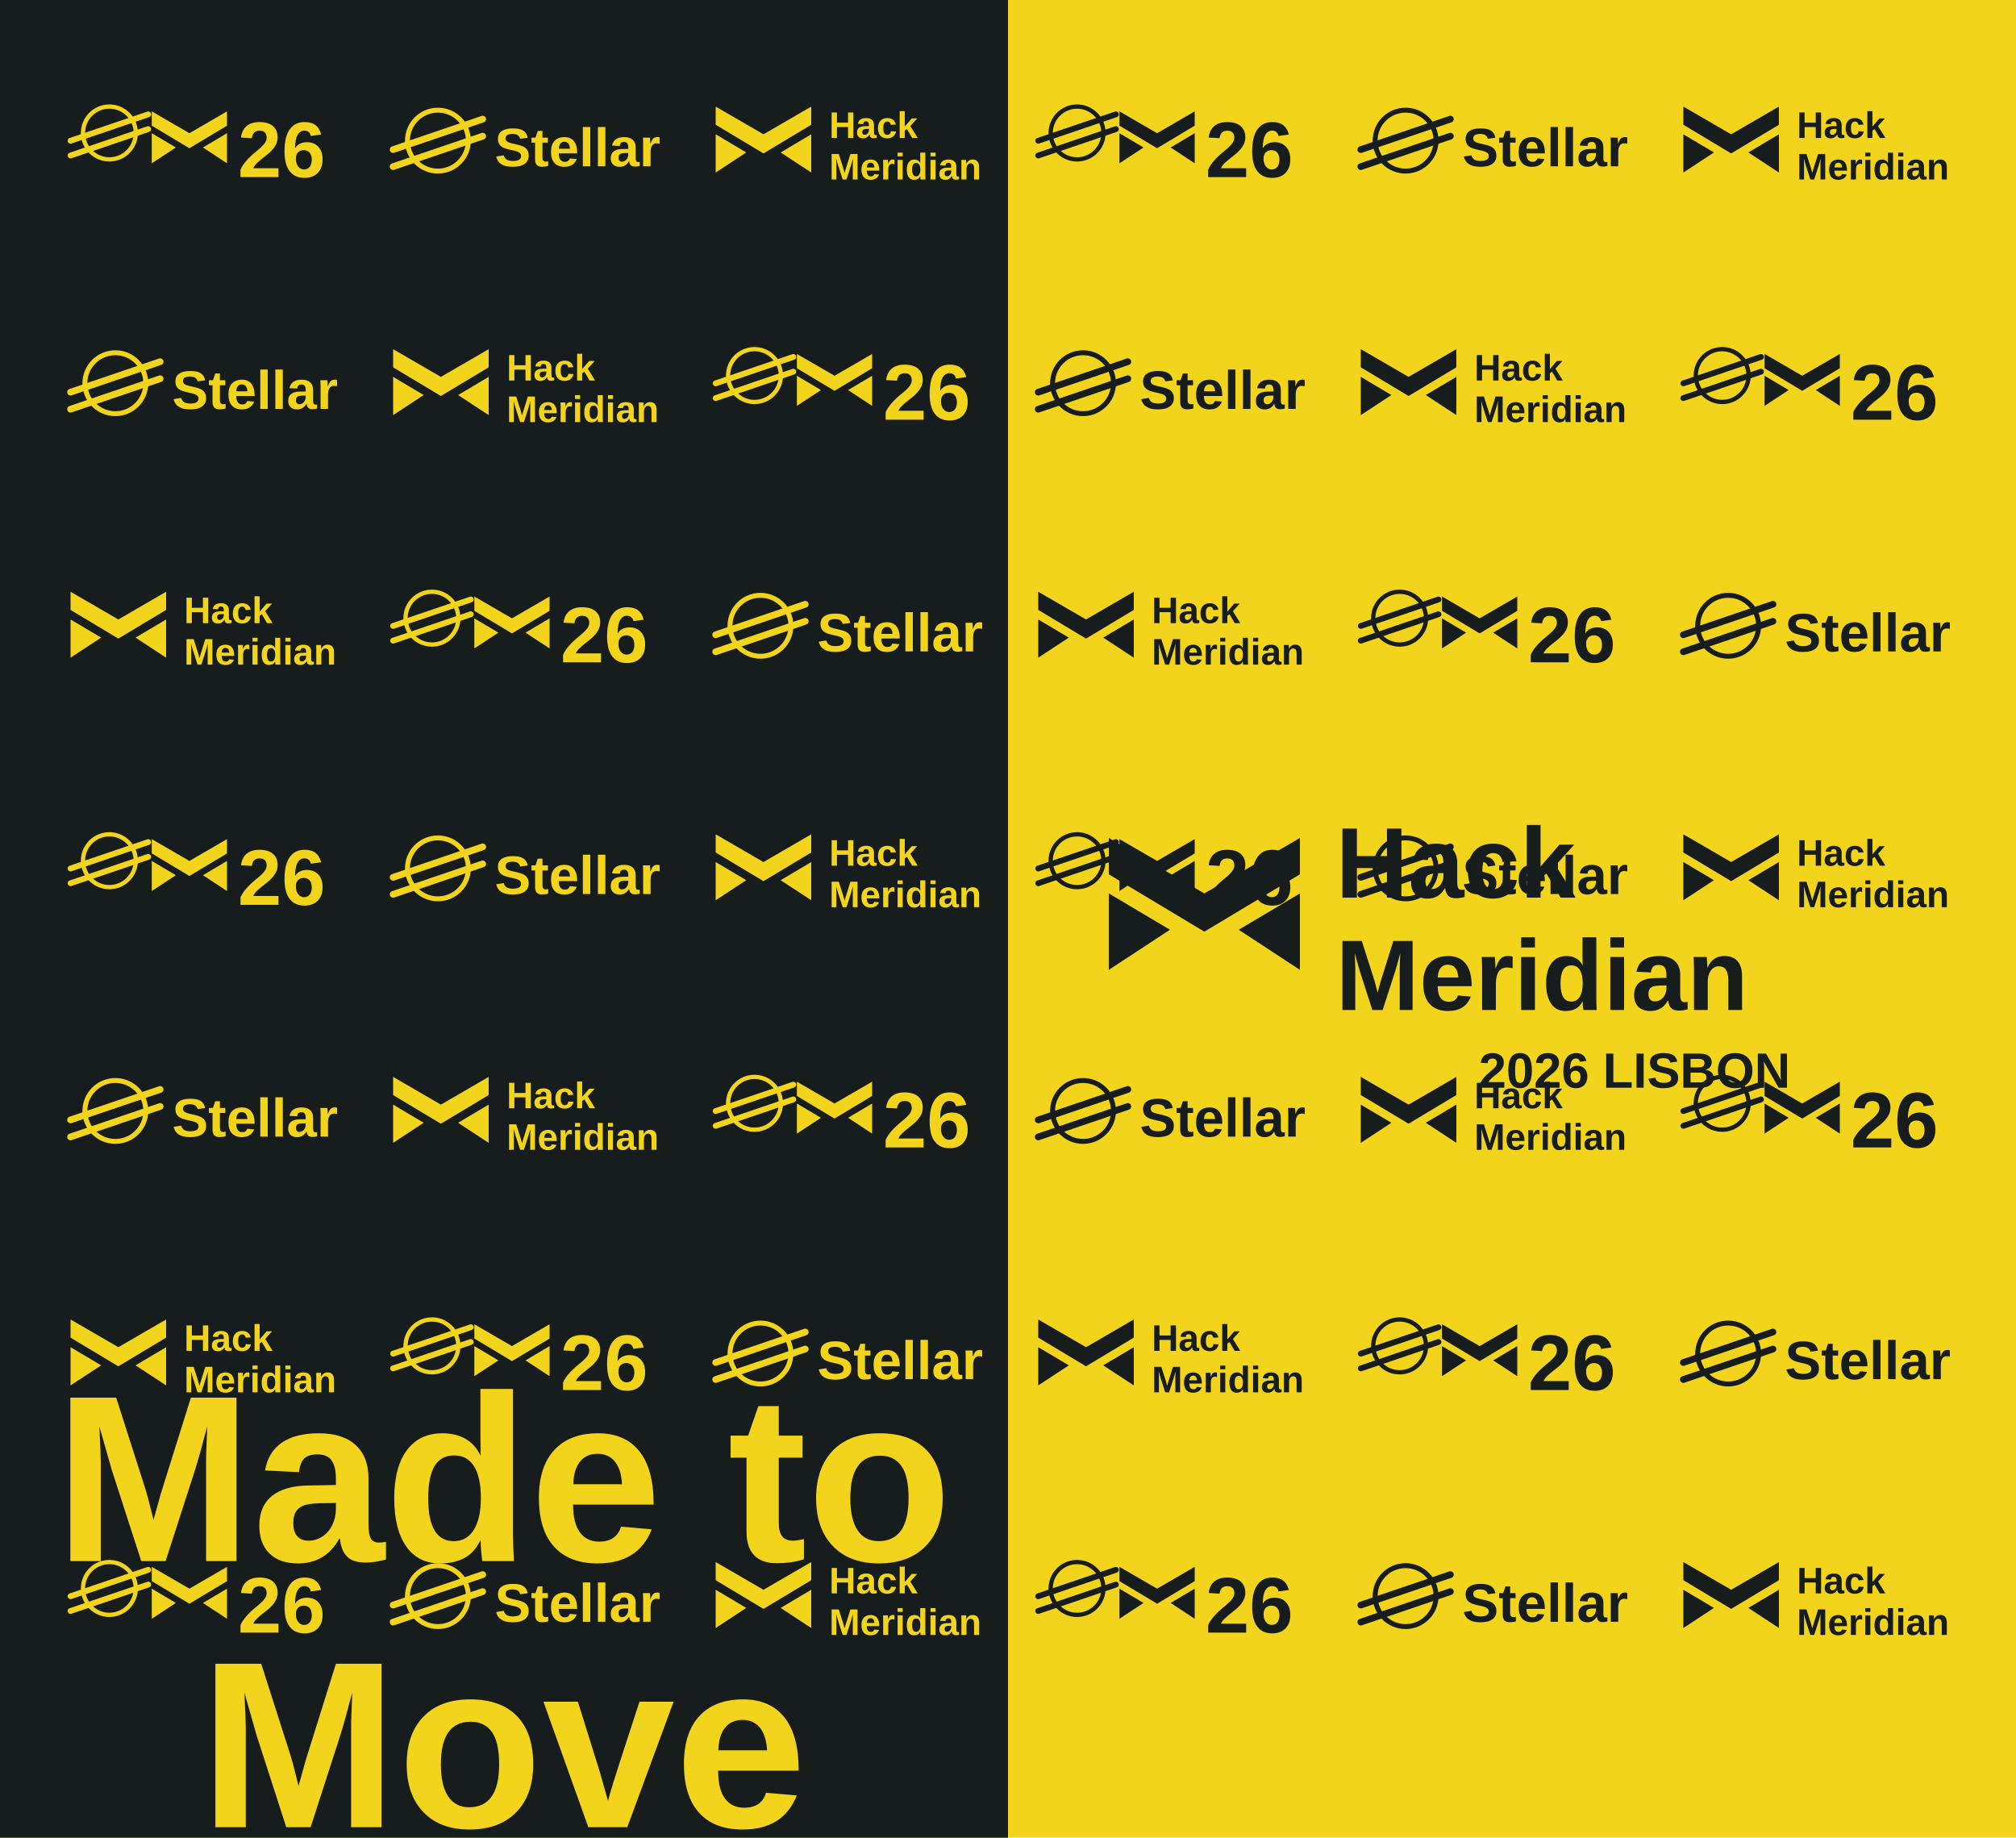
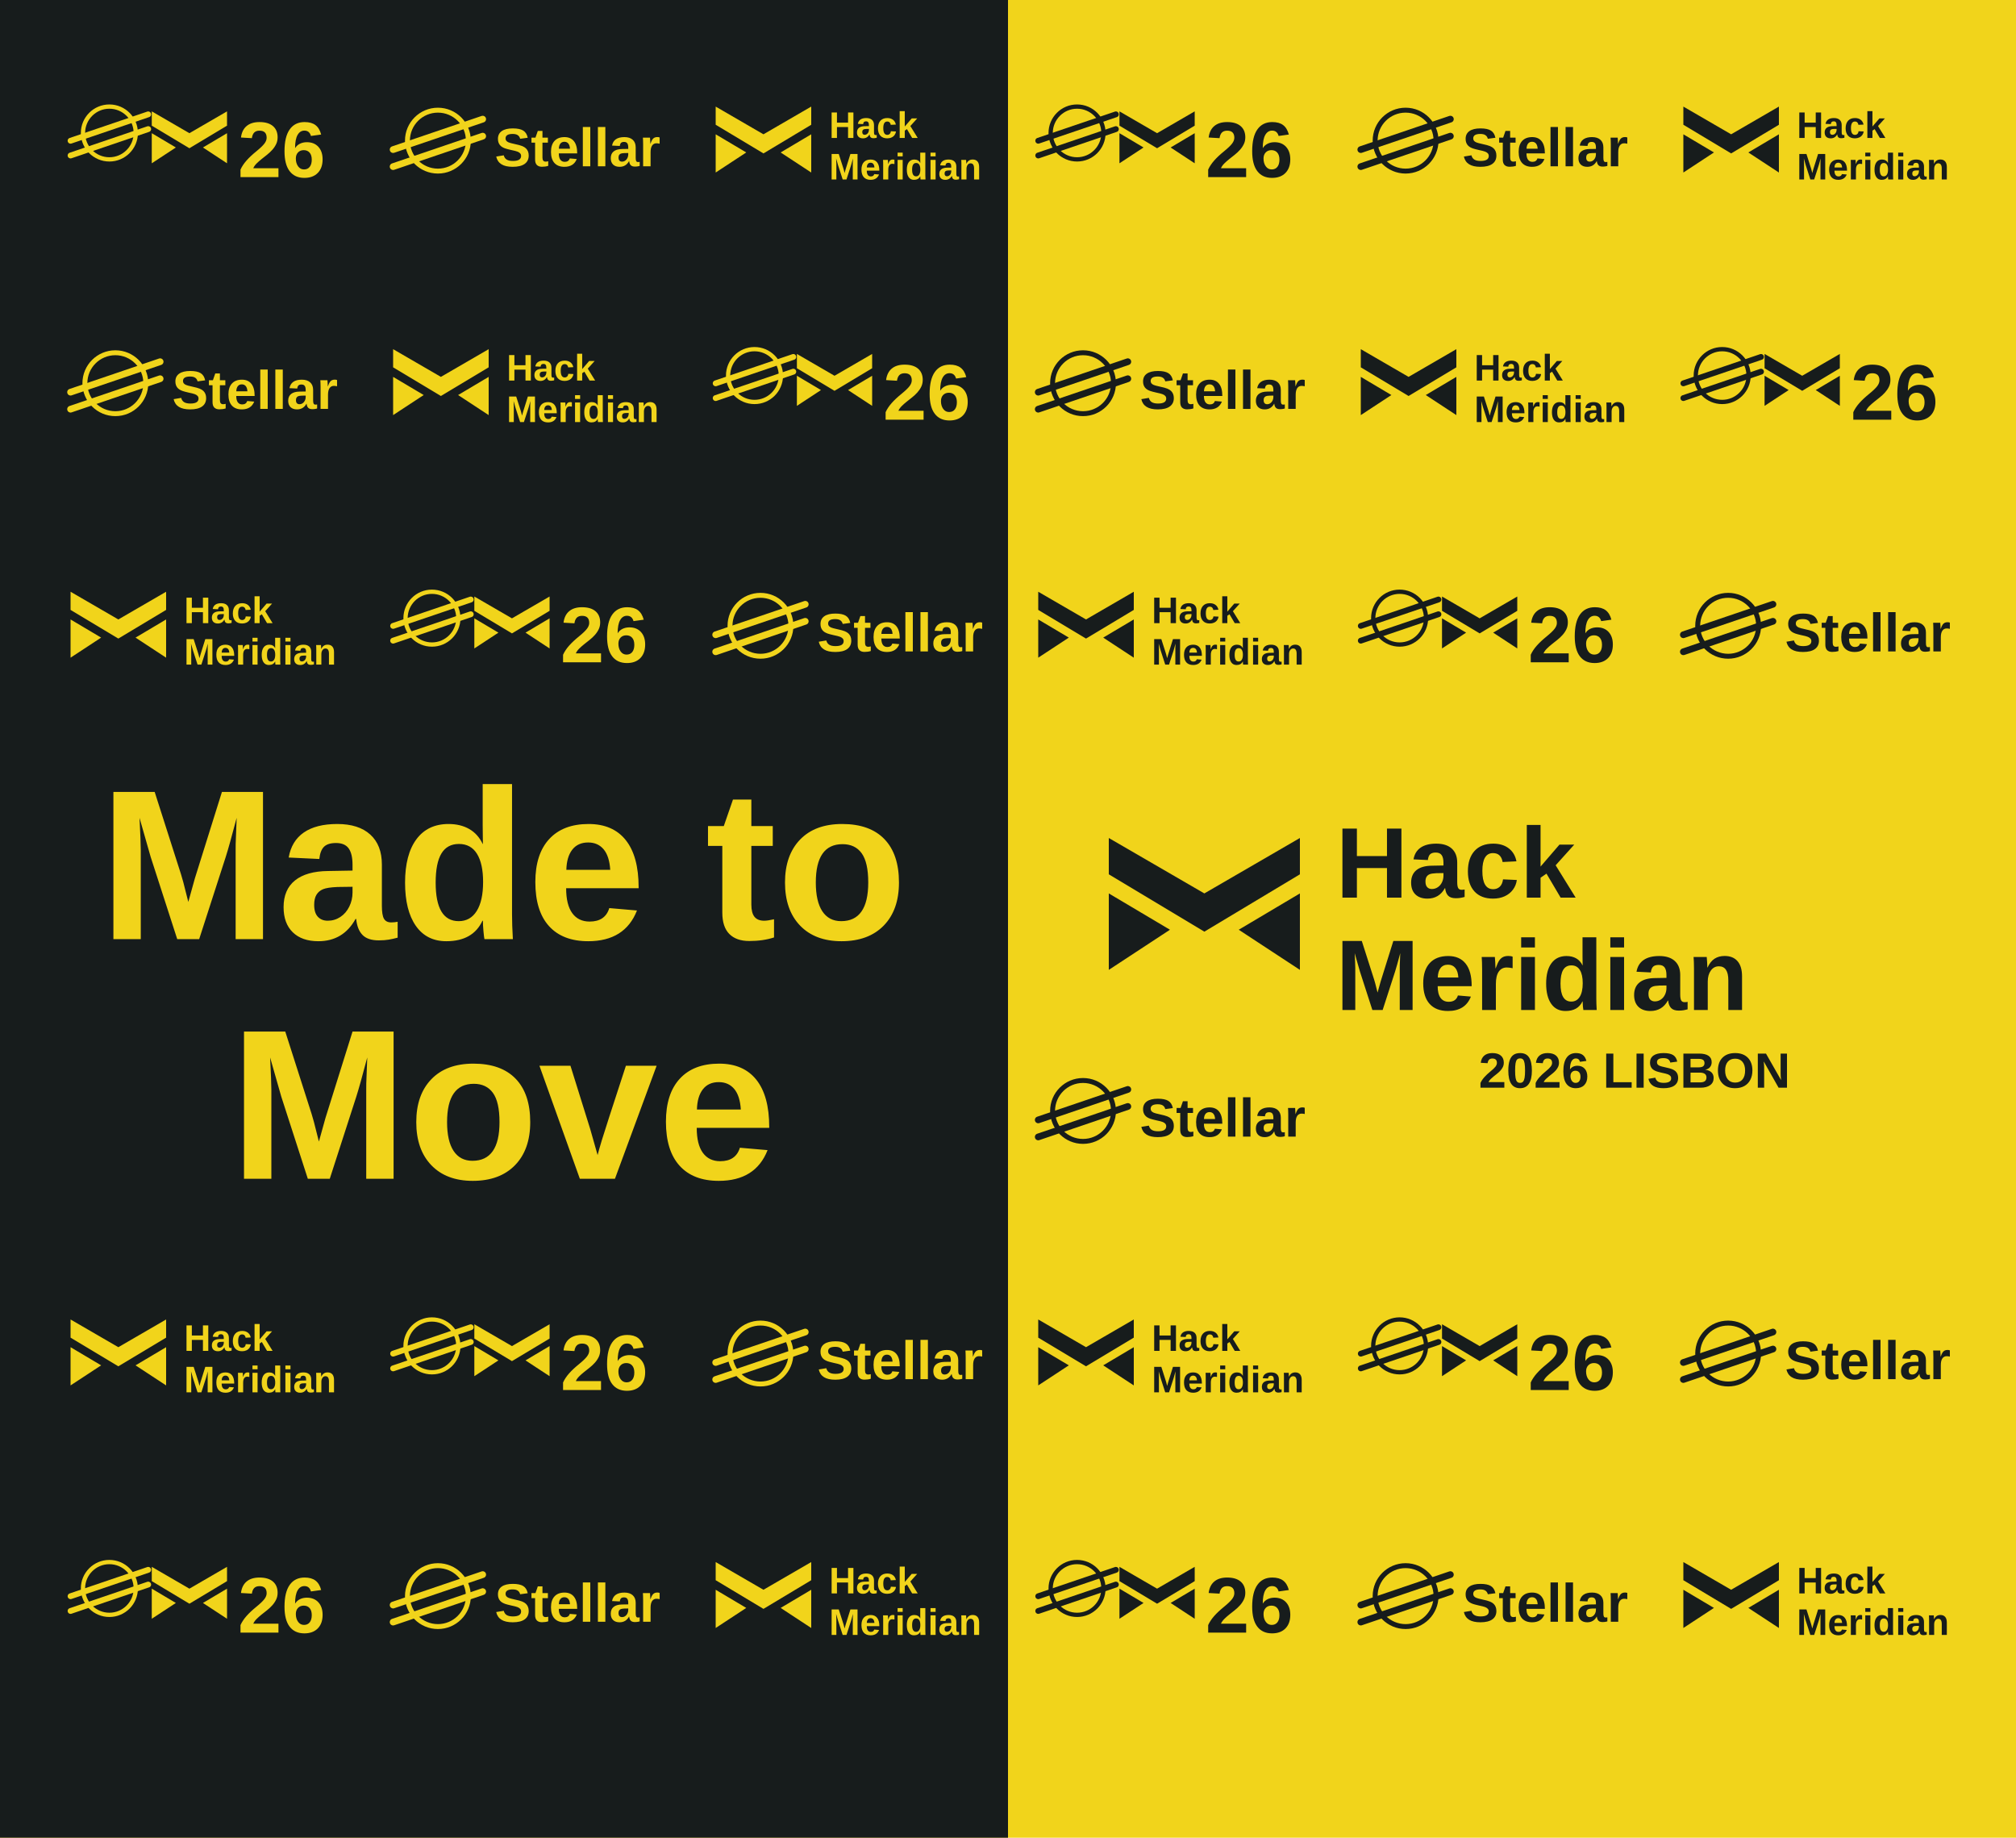
<svg xmlns="http://www.w3.org/2000/svg" width="1536" height="1400" viewBox="0 0 1536 1400">
  <rect width="100%" height="100%" fill="#f1d41b" />
  <rect x="0" y="0" width="768" height="1400" fill="#171c1c" stroke="none" stroke-width="1" />
  <ellipse cx="83.335" cy="101.311" rx="20.111" ry="20.111" fill="none" stroke="#f1d41b" stroke-width="3.253" />
  <polyline points="53.76,107.226 112.91,87.115" fill="none" stroke="#f1d41b" stroke-width="4.436" stroke-linecap="round" stroke-linejoin="round" />
  <polyline points="53.76,118.465 112.91,98.353" fill="none" stroke="#f1d41b" stroke-width="4.436" stroke-linecap="round" stroke-linejoin="round" />
  <polygon points="115.64,84.84 144.305,101.466 172.97,84.84 172.97,95.733 144.305,112.932 115.64,95.733" fill="#f1d41b" stroke="none" stroke-width="1" />
  <polygon points="115.64,101.466 133.986,112.358 115.64,124.398" fill="#f1d41b" stroke="none" stroke-width="1" />
  <polygon points="172.97,101.466 154.624,112.358 172.97,124.398" fill="#f1d41b" stroke="none" stroke-width="1" />
  <text x="181.16" y="134.926" fill="#f1d41b" font-family="Arial,DejaVu Sans,sans-serif" font-weight="700" font-size="60.06">26</text>
  <ellipse cx="333.645" cy="107.135" rx="23.205" ry="23.205" fill="none" stroke="#f1d41b" stroke-width="3.754" />
  <polyline points="299.52,113.96 367.77,90.755" fill="none" stroke="#f1d41b" stroke-width="5.119" stroke-linecap="round" stroke-linejoin="round" />
  <polyline points="299.52,126.928 367.77,103.722" fill="none" stroke="#f1d41b" stroke-width="5.119" stroke-linecap="round" stroke-linejoin="round" />
  <text x="376.87" y="126.681" fill="#f1d41b" font-family="Arial,DejaVu Sans,sans-serif" font-weight="700" font-size="41.32">Stellar</text>
  <polygon points="545.28,81.2 581.68,102.312 618.08,81.2 618.08,95.032 581.68,116.872 545.28,95.032" fill="#f1d41b" stroke="none" stroke-width="1" />
  <polygon points="545.28,102.312 568.576,116.144 545.28,131.432" fill="#f1d41b" stroke="none" stroke-width="1" />
  <polygon points="618.08,102.312 594.784,116.144 618.08,131.432" fill="#f1d41b" stroke="none" stroke-width="1" />
  <text x="631.73" y="105.114" fill="#f1d41b" font-family="Arial,DejaVu Sans,sans-serif" font-weight="700" font-size="28.22">Hack</text>
  <text x="631.73" y="136.72" fill="#f1d41b" font-family="Arial,DejaVu Sans,sans-serif" font-weight="700" font-size="28.22">Meridian</text>
  <ellipse cx="820.615" cy="101.311" rx="20.111" ry="20.111" fill="none" stroke="#171c1c" stroke-width="3.253" />
  <polyline points="791.04,107.226 850.19,87.115" fill="none" stroke="#171c1c" stroke-width="4.436" stroke-linecap="round" stroke-linejoin="round" />
  <polyline points="791.04,118.465 850.19,98.353" fill="none" stroke="#171c1c" stroke-width="4.436" stroke-linecap="round" stroke-linejoin="round" />
  <polygon points="852.92,84.84 881.585,101.466 910.25,84.84 910.25,95.733 881.585,112.932 852.92,95.733" fill="#171c1c" stroke="none" stroke-width="1" />
  <polygon points="852.92,101.466 871.266,112.358 852.92,124.398" fill="#171c1c" stroke="none" stroke-width="1" />
  <polygon points="910.25,101.466 891.904,112.358 910.25,124.398" fill="#171c1c" stroke="none" stroke-width="1" />
  <text x="918.44" y="134.926" fill="#171c1c" font-family="Arial,DejaVu Sans,sans-serif" font-weight="700" font-size="60.06">26</text>
  <ellipse cx="1070.93" cy="107.135" rx="23.205" ry="23.205" fill="none" stroke="#171c1c" stroke-width="3.754" />
  <polyline points="1036.8,113.96 1105.05,90.755" fill="none" stroke="#171c1c" stroke-width="5.119" stroke-linecap="round" stroke-linejoin="round" />
  <polyline points="1036.8,126.928 1105.05,103.722" fill="none" stroke="#171c1c" stroke-width="5.119" stroke-linecap="round" stroke-linejoin="round" />
  <text x="1114.15" y="126.681" fill="#171c1c" font-family="Arial,DejaVu Sans,sans-serif" font-weight="700" font-size="41.32">Stellar</text>
  <polygon points="1282.56,81.2 1318.96,102.312 1355.36,81.2 1355.36,95.032 1318.96,116.872 1282.56,95.032" fill="#171c1c" stroke="none" stroke-width="1" />
  <polygon points="1282.56,102.312 1305.86,116.144 1282.56,131.432" fill="#171c1c" stroke="none" stroke-width="1" />
  <polygon points="1355.36,102.312 1332.06,116.144 1355.36,131.432" fill="#171c1c" stroke="none" stroke-width="1" />
  <text x="1369.01" y="105.114" fill="#171c1c" font-family="Arial,DejaVu Sans,sans-serif" font-weight="700" font-size="28.22">Hack</text>
  <text x="1369.01" y="136.72" fill="#171c1c" font-family="Arial,DejaVu Sans,sans-serif" font-weight="700" font-size="28.22">Meridian</text>
  <ellipse cx="87.885" cy="291.935" rx="23.205" ry="23.205" fill="none" stroke="#f1d41b" stroke-width="3.754" />
  <polyline points="53.76,298.76 122.01,275.555" fill="none" stroke="#f1d41b" stroke-width="5.119" stroke-linecap="round" stroke-linejoin="round" />
  <polyline points="53.76,311.727 122.01,288.522" fill="none" stroke="#f1d41b" stroke-width="5.119" stroke-linecap="round" stroke-linejoin="round" />
  <text x="131.11" y="311.481" fill="#f1d41b" font-family="Arial,DejaVu Sans,sans-serif" font-weight="700" font-size="41.32">Stellar</text>
  <polygon points="299.52,266 335.92,287.112 372.32,266 372.32,279.832 335.92,301.672 299.52,279.832" fill="#f1d41b" stroke="none" stroke-width="1" />
  <polygon points="299.52,287.112 322.816,300.944 299.52,316.232" fill="#f1d41b" stroke="none" stroke-width="1" />
  <polygon points="372.32,287.112 349.024,300.944 372.32,316.232" fill="#f1d41b" stroke="none" stroke-width="1" />
  <text x="385.97" y="289.914" fill="#f1d41b" font-family="Arial,DejaVu Sans,sans-serif" font-weight="700" font-size="28.22">Hack</text>
  <text x="385.97" y="321.52" fill="#f1d41b" font-family="Arial,DejaVu Sans,sans-serif" font-weight="700" font-size="28.22">Meridian</text>
  <ellipse cx="574.855" cy="286.111" rx="20.111" ry="20.111" fill="none" stroke="#f1d41b" stroke-width="3.253" />
  <polyline points="545.28,292.026 604.43,271.915" fill="none" stroke="#f1d41b" stroke-width="4.436" stroke-linecap="round" stroke-linejoin="round" />
  <polyline points="545.28,303.264 604.43,283.154" fill="none" stroke="#f1d41b" stroke-width="4.436" stroke-linecap="round" stroke-linejoin="round" />
  <polygon points="607.16,269.64 635.825,286.266 664.49,269.64 664.49,280.533 635.825,297.732 607.16,280.533" fill="#f1d41b" stroke="none" stroke-width="1" />
  <polygon points="607.16,286.266 625.506,297.158 607.16,309.198" fill="#f1d41b" stroke="none" stroke-width="1" />
  <polygon points="664.49,286.266 646.144,297.158 664.49,309.198" fill="#f1d41b" stroke="none" stroke-width="1" />
  <text x="672.68" y="319.726" fill="#f1d41b" font-family="Arial,DejaVu Sans,sans-serif" font-weight="700" font-size="60.06">26</text>
  <ellipse cx="825.165" cy="291.935" rx="23.205" ry="23.205" fill="none" stroke="#171c1c" stroke-width="3.754" />
  <polyline points="791.04,298.76 859.29,275.555" fill="none" stroke="#171c1c" stroke-width="5.119" stroke-linecap="round" stroke-linejoin="round" />
  <polyline points="791.04,311.727 859.29,288.522" fill="none" stroke="#171c1c" stroke-width="5.119" stroke-linecap="round" stroke-linejoin="round" />
  <text x="868.39" y="311.481" fill="#171c1c" font-family="Arial,DejaVu Sans,sans-serif" font-weight="700" font-size="41.32">Stellar</text>
  <polygon points="1036.8,266 1073.2,287.112 1109.6,266 1109.6,279.832 1073.2,301.672 1036.8,279.832" fill="#171c1c" stroke="none" stroke-width="1" />
  <polygon points="1036.8,287.112 1060.1,300.944 1036.8,316.232" fill="#171c1c" stroke="none" stroke-width="1" />
  <polygon points="1109.6,287.112 1086.3,300.944 1109.6,316.232" fill="#171c1c" stroke="none" stroke-width="1" />
  <text x="1123.25" y="289.914" fill="#171c1c" font-family="Arial,DejaVu Sans,sans-serif" font-weight="700" font-size="28.22">Hack</text>
  <text x="1123.25" y="321.52" fill="#171c1c" font-family="Arial,DejaVu Sans,sans-serif" font-weight="700" font-size="28.22">Meridian</text>
  <ellipse cx="1312.14" cy="286.111" rx="20.111" ry="20.111" fill="none" stroke="#171c1c" stroke-width="3.253" />
  <polyline points="1282.56,292.026 1341.71,271.915" fill="none" stroke="#171c1c" stroke-width="4.436" stroke-linecap="round" stroke-linejoin="round" />
  <polyline points="1282.56,303.264 1341.71,283.154" fill="none" stroke="#171c1c" stroke-width="4.436" stroke-linecap="round" stroke-linejoin="round" />
  <polygon points="1344.44,269.64 1373.11,286.266 1401.77,269.64 1401.77,280.533 1373.11,297.732 1344.44,280.533" fill="#171c1c" stroke="none" stroke-width="1" />
  <polygon points="1344.44,286.266 1362.79,297.158 1344.44,309.198" fill="#171c1c" stroke="none" stroke-width="1" />
  <polygon points="1401.77,286.266 1383.42,297.158 1401.77,309.198" fill="#171c1c" stroke="none" stroke-width="1" />
  <text x="1409.96" y="319.726" fill="#171c1c" font-family="Arial,DejaVu Sans,sans-serif" font-weight="700" font-size="60.06">26</text>
  <polygon points="53.76,450.8 90.16,471.912 126.56,450.8 126.56,464.632 90.16,486.472 53.76,464.632" fill="#f1d41b" stroke="none" stroke-width="1" />
  <polygon points="53.76,471.912 77.056,485.744 53.76,501.032" fill="#f1d41b" stroke="none" stroke-width="1" />
  <polygon points="126.56,471.912 103.264,485.744 126.56,501.032" fill="#f1d41b" stroke="none" stroke-width="1" />
  <text x="140.21" y="474.714" fill="#f1d41b" font-family="Arial,DejaVu Sans,sans-serif" font-weight="700" font-size="28.22">Hack</text>
  <text x="140.21" y="506.32" fill="#f1d41b" font-family="Arial,DejaVu Sans,sans-serif" font-weight="700" font-size="28.22">Meridian</text>
  <ellipse cx="329.095" cy="470.911" rx="20.111" ry="20.111" fill="none" stroke="#f1d41b" stroke-width="3.253" />
  <polyline points="299.52,476.826 358.67,456.715" fill="none" stroke="#f1d41b" stroke-width="4.436" stroke-linecap="round" stroke-linejoin="round" />
  <polyline points="299.52,488.065 358.67,467.954" fill="none" stroke="#f1d41b" stroke-width="4.436" stroke-linecap="round" stroke-linejoin="round" />
  <polygon points="361.4,454.44 390.065,471.066 418.73,454.44 418.73,465.333 390.065,482.532 361.4,465.333" fill="#f1d41b" stroke="none" stroke-width="1" />
  <polygon points="361.4,471.066 379.746,481.958 361.4,493.998" fill="#f1d41b" stroke="none" stroke-width="1" />
  <polygon points="418.73,471.066 400.384,481.958 418.73,493.998" fill="#f1d41b" stroke="none" stroke-width="1" />
  <text x="426.92" y="504.526" fill="#f1d41b" font-family="Arial,DejaVu Sans,sans-serif" font-weight="700" font-size="60.06">26</text>
  <ellipse cx="579.405" cy="476.735" rx="23.205" ry="23.205" fill="none" stroke="#f1d41b" stroke-width="3.754" />
  <polyline points="545.28,483.56 613.53,460.355" fill="none" stroke="#f1d41b" stroke-width="5.119" stroke-linecap="round" stroke-linejoin="round" />
  <polyline points="545.28,496.528 613.53,473.323" fill="none" stroke="#f1d41b" stroke-width="5.119" stroke-linecap="round" stroke-linejoin="round" />
  <text x="622.63" y="496.281" fill="#f1d41b" font-family="Arial,DejaVu Sans,sans-serif" font-weight="700" font-size="41.32">Stellar</text>
  <polygon points="791.04,450.8 827.44,471.912 863.84,450.8 863.84,464.632 827.44,486.472 791.04,464.632" fill="#171c1c" stroke="none" stroke-width="1" />
  <polygon points="791.04,471.912 814.336,485.744 791.04,501.032" fill="#171c1c" stroke="none" stroke-width="1" />
  <polygon points="863.84,471.912 840.544,485.744 863.84,501.032" fill="#171c1c" stroke="none" stroke-width="1" />
  <text x="877.49" y="474.714" fill="#171c1c" font-family="Arial,DejaVu Sans,sans-serif" font-weight="700" font-size="28.22">Hack</text>
  <text x="877.49" y="506.32" fill="#171c1c" font-family="Arial,DejaVu Sans,sans-serif" font-weight="700" font-size="28.22">Meridian</text>
  <ellipse cx="1066.38" cy="470.911" rx="20.111" ry="20.111" fill="none" stroke="#171c1c" stroke-width="3.253" />
  <polyline points="1036.8,476.826 1095.95,456.715" fill="none" stroke="#171c1c" stroke-width="4.436" stroke-linecap="round" stroke-linejoin="round" />
  <polyline points="1036.8,488.065 1095.95,467.954" fill="none" stroke="#171c1c" stroke-width="4.436" stroke-linecap="round" stroke-linejoin="round" />
  <polygon points="1098.68,454.44 1127.35,471.066 1156.01,454.44 1156.01,465.333 1127.35,482.532 1098.68,465.333" fill="#171c1c" stroke="none" stroke-width="1" />
  <polygon points="1098.68,471.066 1117.03,481.958 1098.68,493.998" fill="#171c1c" stroke="none" stroke-width="1" />
  <polygon points="1156.01,471.066 1137.66,481.958 1156.01,493.998" fill="#171c1c" stroke="none" stroke-width="1" />
  <text x="1164.2" y="504.526" fill="#171c1c" font-family="Arial,DejaVu Sans,sans-serif" font-weight="700" font-size="60.06">26</text>
  <ellipse cx="1316.69" cy="476.735" rx="23.205" ry="23.205" fill="none" stroke="#171c1c" stroke-width="3.754" />
  <polyline points="1282.56,483.56 1350.81,460.355" fill="none" stroke="#171c1c" stroke-width="5.119" stroke-linecap="round" stroke-linejoin="round" />
  <polyline points="1282.56,496.528 1350.81,473.323" fill="none" stroke="#171c1c" stroke-width="5.119" stroke-linecap="round" stroke-linejoin="round" />
  <text x="1359.91" y="496.281" fill="#171c1c" font-family="Arial,DejaVu Sans,sans-serif" font-weight="700" font-size="41.32">Stellar</text>
-   <ellipse cx="83.335" cy="655.711" rx="20.111" ry="20.111" fill="none" stroke="#f1d41b" stroke-width="3.253" />
-   <polyline points="53.76,661.626 112.91,641.515" fill="none" stroke="#f1d41b" stroke-width="4.436" stroke-linecap="round" stroke-linejoin="round" />
-   <polyline points="53.76,672.865 112.91,652.754" fill="none" stroke="#f1d41b" stroke-width="4.436" stroke-linecap="round" stroke-linejoin="round" />
-   <polygon points="115.64,639.24 144.305,655.866 172.97,639.24 172.97,650.133 144.305,667.332 115.64,650.133" fill="#f1d41b" stroke="none" stroke-width="1" />
-   <polygon points="115.64,655.866 133.986,666.758 115.64,678.798" fill="#f1d41b" stroke="none" stroke-width="1" />
-   <polygon points="172.97,655.866 154.624,666.758 172.97,678.798" fill="#f1d41b" stroke="none" stroke-width="1" />
-   <text x="181.16" y="689.326" fill="#f1d41b" font-family="Arial,DejaVu Sans,sans-serif" font-weight="700" font-size="60.06">26</text>
-   <ellipse cx="333.645" cy="661.535" rx="23.205" ry="23.205" fill="none" stroke="#f1d41b" stroke-width="3.754" />
-   <polyline points="299.52,668.36 367.77,645.155" fill="none" stroke="#f1d41b" stroke-width="5.119" stroke-linecap="round" stroke-linejoin="round" />
-   <polyline points="299.52,681.327 367.77,658.122" fill="none" stroke="#f1d41b" stroke-width="5.119" stroke-linecap="round" stroke-linejoin="round" />
-   <text x="376.87" y="681.081" fill="#f1d41b" font-family="Arial,DejaVu Sans,sans-serif" font-weight="700" font-size="41.32">Stellar</text>
-   <polygon points="545.28,635.6 581.68,656.712 618.08,635.6 618.08,649.432 581.68,671.272 545.28,649.432" fill="#f1d41b" stroke="none" stroke-width="1" />
-   <polygon points="545.28,656.712 568.576,670.544 545.28,685.832" fill="#f1d41b" stroke="none" stroke-width="1" />
-   <polygon points="618.08,656.712 594.784,670.544 618.08,685.832" fill="#f1d41b" stroke="none" stroke-width="1" />
-   <text x="631.73" y="659.514" fill="#f1d41b" font-family="Arial,DejaVu Sans,sans-serif" font-weight="700" font-size="28.22">Hack</text>
-   <text x="631.73" y="691.12" fill="#f1d41b" font-family="Arial,DejaVu Sans,sans-serif" font-weight="700" font-size="28.22">Meridian</text>
-   <ellipse cx="820.615" cy="655.711" rx="20.111" ry="20.111" fill="none" stroke="#171c1c" stroke-width="3.253" />
-   <polyline points="791.04,661.626 850.19,641.515" fill="none" stroke="#171c1c" stroke-width="4.436" stroke-linecap="round" stroke-linejoin="round" />
-   <polyline points="791.04,672.865 850.19,652.754" fill="none" stroke="#171c1c" stroke-width="4.436" stroke-linecap="round" stroke-linejoin="round" />
-   <polygon points="852.92,639.24 881.585,655.866 910.25,639.24 910.25,650.133 881.585,667.332 852.92,650.133" fill="#171c1c" stroke="none" stroke-width="1" />
-   <polygon points="852.92,655.866 871.266,666.758 852.92,678.798" fill="#171c1c" stroke="none" stroke-width="1" />
-   <polygon points="910.25,655.866 891.904,666.758 910.25,678.798" fill="#171c1c" stroke="none" stroke-width="1" />
-   <text x="918.44" y="689.326" fill="#171c1c" font-family="Arial,DejaVu Sans,sans-serif" font-weight="700" font-size="60.06">26</text>
-   <ellipse cx="1070.93" cy="661.535" rx="23.205" ry="23.205" fill="none" stroke="#171c1c" stroke-width="3.754" />
-   <polyline points="1036.8,668.36 1105.05,645.155" fill="none" stroke="#171c1c" stroke-width="5.119" stroke-linecap="round" stroke-linejoin="round" />
-   <polyline points="1036.8,681.327 1105.05,658.122" fill="none" stroke="#171c1c" stroke-width="5.119" stroke-linecap="round" stroke-linejoin="round" />
-   <text x="1114.15" y="681.081" fill="#171c1c" font-family="Arial,DejaVu Sans,sans-serif" font-weight="700" font-size="41.32">Stellar</text>
-   <polygon points="1282.56,635.6 1318.96,656.712 1355.36,635.6 1355.36,649.432 1318.96,671.272 1282.56,649.432" fill="#171c1c" stroke="none" stroke-width="1" />
-   <polygon points="1282.56,656.712 1305.86,670.544 1282.56,685.832" fill="#171c1c" stroke="none" stroke-width="1" />
-   <polygon points="1355.36,656.712 1332.06,670.544 1355.36,685.832" fill="#171c1c" stroke="none" stroke-width="1" />
-   <text x="1369.01" y="659.514" fill="#171c1c" font-family="Arial,DejaVu Sans,sans-serif" font-weight="700" font-size="28.22">Hack</text>
-   <text x="1369.01" y="691.12" fill="#171c1c" font-family="Arial,DejaVu Sans,sans-serif" font-weight="700" font-size="28.22">Meridian</text>
-   <ellipse cx="87.885" cy="846.335" rx="23.205" ry="23.205" fill="none" stroke="#f1d41b" stroke-width="3.754" />
-   <polyline points="53.76,853.16 122.01,829.955" fill="none" stroke="#f1d41b" stroke-width="5.119" stroke-linecap="round" stroke-linejoin="round" />
-   <polyline points="53.76,866.128 122.01,842.923" fill="none" stroke="#f1d41b" stroke-width="5.119" stroke-linecap="round" stroke-linejoin="round" />
-   <text x="131.11" y="865.881" fill="#f1d41b" font-family="Arial,DejaVu Sans,sans-serif" font-weight="700" font-size="41.32">Stellar</text>
-   <polygon points="299.52,820.4 335.92,841.512 372.32,820.4 372.32,834.232 335.92,856.072 299.52,834.232" fill="#f1d41b" stroke="none" stroke-width="1" />
-   <polygon points="299.52,841.512 322.816,855.344 299.52,870.632" fill="#f1d41b" stroke="none" stroke-width="1" />
-   <polygon points="372.32,841.512 349.024,855.344 372.32,870.632" fill="#f1d41b" stroke="none" stroke-width="1" />
-   <text x="385.97" y="844.314" fill="#f1d41b" font-family="Arial,DejaVu Sans,sans-serif" font-weight="700" font-size="28.22">Hack</text>
-   <text x="385.97" y="875.92" fill="#f1d41b" font-family="Arial,DejaVu Sans,sans-serif" font-weight="700" font-size="28.22">Meridian</text>
-   <ellipse cx="574.855" cy="840.511" rx="20.111" ry="20.111" fill="none" stroke="#f1d41b" stroke-width="3.253" />
-   <polyline points="545.28,846.426 604.43,826.315" fill="none" stroke="#f1d41b" stroke-width="4.436" stroke-linecap="round" stroke-linejoin="round" />
-   <polyline points="545.28,857.665 604.43,837.554" fill="none" stroke="#f1d41b" stroke-width="4.436" stroke-linecap="round" stroke-linejoin="round" />
-   <polygon points="607.16,824.04 635.825,840.666 664.49,824.04 664.49,834.933 635.825,852.132 607.16,834.933" fill="#f1d41b" stroke="none" stroke-width="1" />
-   <polygon points="607.16,840.666 625.506,851.558 607.16,863.598" fill="#f1d41b" stroke="none" stroke-width="1" />
-   <polygon points="664.49,840.666 646.144,851.558 664.49,863.598" fill="#f1d41b" stroke="none" stroke-width="1" />
-   <text x="672.68" y="874.126" fill="#f1d41b" font-family="Arial,DejaVu Sans,sans-serif" font-weight="700" font-size="60.06">26</text>
  <ellipse cx="825.165" cy="846.335" rx="23.205" ry="23.205" fill="none" stroke="#171c1c" stroke-width="3.754" />
  <polyline points="791.04,853.16 859.29,829.955" fill="none" stroke="#171c1c" stroke-width="5.119" stroke-linecap="round" stroke-linejoin="round" />
  <polyline points="791.04,866.128 859.29,842.923" fill="none" stroke="#171c1c" stroke-width="5.119" stroke-linecap="round" stroke-linejoin="round" />
  <text x="868.39" y="865.881" fill="#171c1c" font-family="Arial,DejaVu Sans,sans-serif" font-weight="700" font-size="41.32">Stellar</text>
-   <polygon points="1036.8,820.4 1073.2,841.512 1109.6,820.4 1109.6,834.232 1073.2,856.072 1036.8,834.232" fill="#171c1c" stroke="none" stroke-width="1" />
-   <polygon points="1036.8,841.512 1060.1,855.344 1036.8,870.632" fill="#171c1c" stroke="none" stroke-width="1" />
-   <polygon points="1109.6,841.512 1086.3,855.344 1109.6,870.632" fill="#171c1c" stroke="none" stroke-width="1" />
-   <text x="1123.25" y="844.314" fill="#171c1c" font-family="Arial,DejaVu Sans,sans-serif" font-weight="700" font-size="28.22">Hack</text>
-   <text x="1123.25" y="875.92" fill="#171c1c" font-family="Arial,DejaVu Sans,sans-serif" font-weight="700" font-size="28.22">Meridian</text>
-   <ellipse cx="1312.14" cy="840.511" rx="20.111" ry="20.111" fill="none" stroke="#171c1c" stroke-width="3.253" />
-   <polyline points="1282.56,846.426 1341.71,826.315" fill="none" stroke="#171c1c" stroke-width="4.436" stroke-linecap="round" stroke-linejoin="round" />
-   <polyline points="1282.56,857.665 1341.71,837.554" fill="none" stroke="#171c1c" stroke-width="4.436" stroke-linecap="round" stroke-linejoin="round" />
-   <polygon points="1344.44,824.04 1373.11,840.666 1401.77,824.04 1401.77,834.933 1373.11,852.132 1344.44,834.933" fill="#171c1c" stroke="none" stroke-width="1" />
-   <polygon points="1344.44,840.666 1362.79,851.558 1344.44,863.598" fill="#171c1c" stroke="none" stroke-width="1" />
-   <polygon points="1401.77,840.666 1383.42,851.558 1401.77,863.598" fill="#171c1c" stroke="none" stroke-width="1" />
-   <text x="1409.96" y="874.126" fill="#171c1c" font-family="Arial,DejaVu Sans,sans-serif" font-weight="700" font-size="60.06">26</text>
  <polygon points="53.76,1005.2 90.16,1026.31 126.56,1005.2 126.56,1019.03 90.16,1040.87 53.76,1019.03" fill="#f1d41b" stroke="none" stroke-width="1" />
  <polygon points="53.76,1026.31 77.056,1040.14 53.76,1055.43" fill="#f1d41b" stroke="none" stroke-width="1" />
  <polygon points="126.56,1026.31 103.264,1040.14 126.56,1055.43" fill="#f1d41b" stroke="none" stroke-width="1" />
  <text x="140.21" y="1029.11" fill="#f1d41b" font-family="Arial,DejaVu Sans,sans-serif" font-weight="700" font-size="28.22">Hack</text>
  <text x="140.21" y="1060.72" fill="#f1d41b" font-family="Arial,DejaVu Sans,sans-serif" font-weight="700" font-size="28.22">Meridian</text>
  <ellipse cx="329.095" cy="1025.31" rx="20.111" ry="20.111" fill="none" stroke="#f1d41b" stroke-width="3.253" />
  <polyline points="299.52,1031.23 358.67,1011.12" fill="none" stroke="#f1d41b" stroke-width="4.436" stroke-linecap="round" stroke-linejoin="round" />
  <polyline points="299.52,1042.46 358.67,1022.35" fill="none" stroke="#f1d41b" stroke-width="4.436" stroke-linecap="round" stroke-linejoin="round" />
  <polygon points="361.4,1008.84 390.065,1025.47 418.73,1008.84 418.73,1019.73 390.065,1036.93 361.4,1019.73" fill="#f1d41b" stroke="none" stroke-width="1" />
  <polygon points="361.4,1025.47 379.746,1036.36 361.4,1048.4" fill="#f1d41b" stroke="none" stroke-width="1" />
  <polygon points="418.73,1025.47 400.384,1036.36 418.73,1048.4" fill="#f1d41b" stroke="none" stroke-width="1" />
  <text x="426.92" y="1058.93" fill="#f1d41b" font-family="Arial,DejaVu Sans,sans-serif" font-weight="700" font-size="60.06">26</text>
  <ellipse cx="579.405" cy="1031.14" rx="23.205" ry="23.205" fill="none" stroke="#f1d41b" stroke-width="3.754" />
  <polyline points="545.28,1037.96 613.53,1014.76" fill="none" stroke="#f1d41b" stroke-width="5.119" stroke-linecap="round" stroke-linejoin="round" />
  <polyline points="545.28,1050.93 613.53,1027.72" fill="none" stroke="#f1d41b" stroke-width="5.119" stroke-linecap="round" stroke-linejoin="round" />
  <text x="622.63" y="1050.68" fill="#f1d41b" font-family="Arial,DejaVu Sans,sans-serif" font-weight="700" font-size="41.32">Stellar</text>
  <polygon points="791.04,1005.2 827.44,1026.31 863.84,1005.2 863.84,1019.03 827.44,1040.87 791.04,1019.03" fill="#171c1c" stroke="none" stroke-width="1" />
  <polygon points="791.04,1026.31 814.336,1040.14 791.04,1055.43" fill="#171c1c" stroke="none" stroke-width="1" />
  <polygon points="863.84,1026.31 840.544,1040.14 863.84,1055.43" fill="#171c1c" stroke="none" stroke-width="1" />
  <text x="877.49" y="1029.11" fill="#171c1c" font-family="Arial,DejaVu Sans,sans-serif" font-weight="700" font-size="28.22">Hack</text>
  <text x="877.49" y="1060.72" fill="#171c1c" font-family="Arial,DejaVu Sans,sans-serif" font-weight="700" font-size="28.22">Meridian</text>
  <ellipse cx="1066.38" cy="1025.31" rx="20.111" ry="20.111" fill="none" stroke="#171c1c" stroke-width="3.253" />
  <polyline points="1036.8,1031.23 1095.95,1011.12" fill="none" stroke="#171c1c" stroke-width="4.436" stroke-linecap="round" stroke-linejoin="round" />
  <polyline points="1036.8,1042.46 1095.95,1022.35" fill="none" stroke="#171c1c" stroke-width="4.436" stroke-linecap="round" stroke-linejoin="round" />
  <polygon points="1098.68,1008.84 1127.35,1025.47 1156.01,1008.84 1156.01,1019.73 1127.35,1036.93 1098.68,1019.73" fill="#171c1c" stroke="none" stroke-width="1" />
  <polygon points="1098.68,1025.47 1117.03,1036.36 1098.68,1048.4" fill="#171c1c" stroke="none" stroke-width="1" />
  <polygon points="1156.01,1025.47 1137.66,1036.36 1156.01,1048.4" fill="#171c1c" stroke="none" stroke-width="1" />
  <text x="1164.2" y="1058.93" fill="#171c1c" font-family="Arial,DejaVu Sans,sans-serif" font-weight="700" font-size="60.06">26</text>
  <ellipse cx="1316.69" cy="1031.14" rx="23.205" ry="23.205" fill="none" stroke="#171c1c" stroke-width="3.754" />
  <polyline points="1282.56,1037.96 1350.81,1014.76" fill="none" stroke="#171c1c" stroke-width="5.119" stroke-linecap="round" stroke-linejoin="round" />
  <polyline points="1282.56,1050.93 1350.81,1027.72" fill="none" stroke="#171c1c" stroke-width="5.119" stroke-linecap="round" stroke-linejoin="round" />
  <text x="1359.91" y="1050.68" fill="#171c1c" font-family="Arial,DejaVu Sans,sans-serif" font-weight="700" font-size="41.32">Stellar</text>
  <ellipse cx="83.335" cy="1210.11" rx="20.111" ry="20.111" fill="none" stroke="#f1d41b" stroke-width="3.253" />
  <polyline points="53.76,1216.03 112.91,1195.92" fill="none" stroke="#f1d41b" stroke-width="4.436" stroke-linecap="round" stroke-linejoin="round" />
  <polyline points="53.76,1227.26 112.91,1207.15" fill="none" stroke="#f1d41b" stroke-width="4.436" stroke-linecap="round" stroke-linejoin="round" />
  <polygon points="115.64,1193.64 144.305,1210.27 172.97,1193.64 172.97,1204.53 144.305,1221.73 115.64,1204.53" fill="#f1d41b" stroke="none" stroke-width="1" />
  <polygon points="115.64,1210.27 133.986,1221.16 115.64,1233.2" fill="#f1d41b" stroke="none" stroke-width="1" />
  <polygon points="172.97,1210.27 154.624,1221.16 172.97,1233.2" fill="#f1d41b" stroke="none" stroke-width="1" />
  <text x="181.16" y="1243.73" fill="#f1d41b" font-family="Arial,DejaVu Sans,sans-serif" font-weight="700" font-size="60.06">26</text>
  <ellipse cx="333.645" cy="1215.94" rx="23.205" ry="23.205" fill="none" stroke="#f1d41b" stroke-width="3.754" />
  <polyline points="299.52,1222.76 367.77,1199.56" fill="none" stroke="#f1d41b" stroke-width="5.119" stroke-linecap="round" stroke-linejoin="round" />
  <polyline points="299.52,1235.73 367.77,1212.52" fill="none" stroke="#f1d41b" stroke-width="5.119" stroke-linecap="round" stroke-linejoin="round" />
  <text x="376.87" y="1235.48" fill="#f1d41b" font-family="Arial,DejaVu Sans,sans-serif" font-weight="700" font-size="41.32">Stellar</text>
  <polygon points="545.28,1190 581.68,1211.11 618.08,1190 618.08,1203.83 581.68,1225.67 545.28,1203.83" fill="#f1d41b" stroke="none" stroke-width="1" />
  <polygon points="545.28,1211.11 568.576,1224.94 545.28,1240.23" fill="#f1d41b" stroke="none" stroke-width="1" />
  <polygon points="618.08,1211.11 594.784,1224.94 618.08,1240.23" fill="#f1d41b" stroke="none" stroke-width="1" />
  <text x="631.73" y="1213.91" fill="#f1d41b" font-family="Arial,DejaVu Sans,sans-serif" font-weight="700" font-size="28.22">Hack</text>
  <text x="631.73" y="1245.52" fill="#f1d41b" font-family="Arial,DejaVu Sans,sans-serif" font-weight="700" font-size="28.22">Meridian</text>
  <ellipse cx="820.615" cy="1210.11" rx="20.111" ry="20.111" fill="none" stroke="#171c1c" stroke-width="3.253" />
  <polyline points="791.04,1216.03 850.19,1195.92" fill="none" stroke="#171c1c" stroke-width="4.436" stroke-linecap="round" stroke-linejoin="round" />
  <polyline points="791.04,1227.26 850.19,1207.15" fill="none" stroke="#171c1c" stroke-width="4.436" stroke-linecap="round" stroke-linejoin="round" />
  <polygon points="852.92,1193.64 881.585,1210.27 910.25,1193.64 910.25,1204.53 881.585,1221.73 852.92,1204.53" fill="#171c1c" stroke="none" stroke-width="1" />
  <polygon points="852.92,1210.27 871.266,1221.16 852.92,1233.2" fill="#171c1c" stroke="none" stroke-width="1" />
  <polygon points="910.25,1210.27 891.904,1221.16 910.25,1233.2" fill="#171c1c" stroke="none" stroke-width="1" />
  <text x="918.44" y="1243.73" fill="#171c1c" font-family="Arial,DejaVu Sans,sans-serif" font-weight="700" font-size="60.06">26</text>
  <ellipse cx="1070.93" cy="1215.94" rx="23.205" ry="23.205" fill="none" stroke="#171c1c" stroke-width="3.754" />
  <polyline points="1036.8,1222.76 1105.05,1199.56" fill="none" stroke="#171c1c" stroke-width="5.119" stroke-linecap="round" stroke-linejoin="round" />
  <polyline points="1036.8,1235.73 1105.05,1212.52" fill="none" stroke="#171c1c" stroke-width="5.119" stroke-linecap="round" stroke-linejoin="round" />
  <text x="1114.15" y="1235.48" fill="#171c1c" font-family="Arial,DejaVu Sans,sans-serif" font-weight="700" font-size="41.32">Stellar</text>
  <polygon points="1282.56,1190 1318.96,1211.11 1355.36,1190 1355.36,1203.83 1318.96,1225.67 1282.56,1203.83" fill="#171c1c" stroke="none" stroke-width="1" />
  <polygon points="1282.56,1211.11 1305.86,1224.94 1282.56,1240.23" fill="#171c1c" stroke="none" stroke-width="1" />
  <polygon points="1355.36,1211.11 1332.06,1224.94 1355.36,1240.23" fill="#171c1c" stroke="none" stroke-width="1" />
  <text x="1369.01" y="1213.91" fill="#171c1c" font-family="Arial,DejaVu Sans,sans-serif" font-weight="700" font-size="28.22">Hack</text>
  <text x="1369.01" y="1245.52" fill="#171c1c" font-family="Arial,DejaVu Sans,sans-serif" font-weight="700" font-size="28.22">Meridian</text>
-   <text x="41.5" y="1189.28" fill="#f1d41b" font-family="Arial,DejaVu Sans,sans-serif" font-weight="700" font-size="181">Made to</text>
-   <text x="152" y="1392" fill="#f1d41b" font-family="Arial,DejaVu Sans,sans-serif" font-weight="700" font-size="181">Move</text>
+   <text x="75.5" y="715.44" fill="#f1d41b" font-family="Arial,DejaVu Sans,sans-serif" font-weight="700" font-size="163">Made to</text>
+   <text x="175" y="898" fill="#f1d41b" font-family="Arial,DejaVu Sans,sans-serif" font-weight="700" font-size="163">Move</text>
  <polygon points="844.8,638.4 917.6,680.624 990.4,638.4 990.4,666.064 917.6,709.744 844.8,666.064" fill="#171c1c" stroke="none" stroke-width="1" />
  <polygon points="844.8,680.624 891.392,708.288 844.8,738.864" fill="#171c1c" stroke="none" stroke-width="1" />
  <polygon points="990.4,680.624 943.808,708.288 990.4,738.864" fill="#171c1c" stroke="none" stroke-width="1" />
  <text x="1017.7" y="683.827" fill="#171c1c" font-family="Arial,DejaVu Sans,sans-serif" font-weight="700" font-size="76.44">Hack</text>
  <text x="1017.7" y="769.44" fill="#171c1c" font-family="Arial,DejaVu Sans,sans-serif" font-weight="700" font-size="76.44">Meridian</text>
  <text x="1126.66" y="828.632" fill="#171c1c" font-family="Arial,DejaVu Sans,sans-serif" font-weight="700" font-size="37.8">2026 LISBON</text>
</svg>
